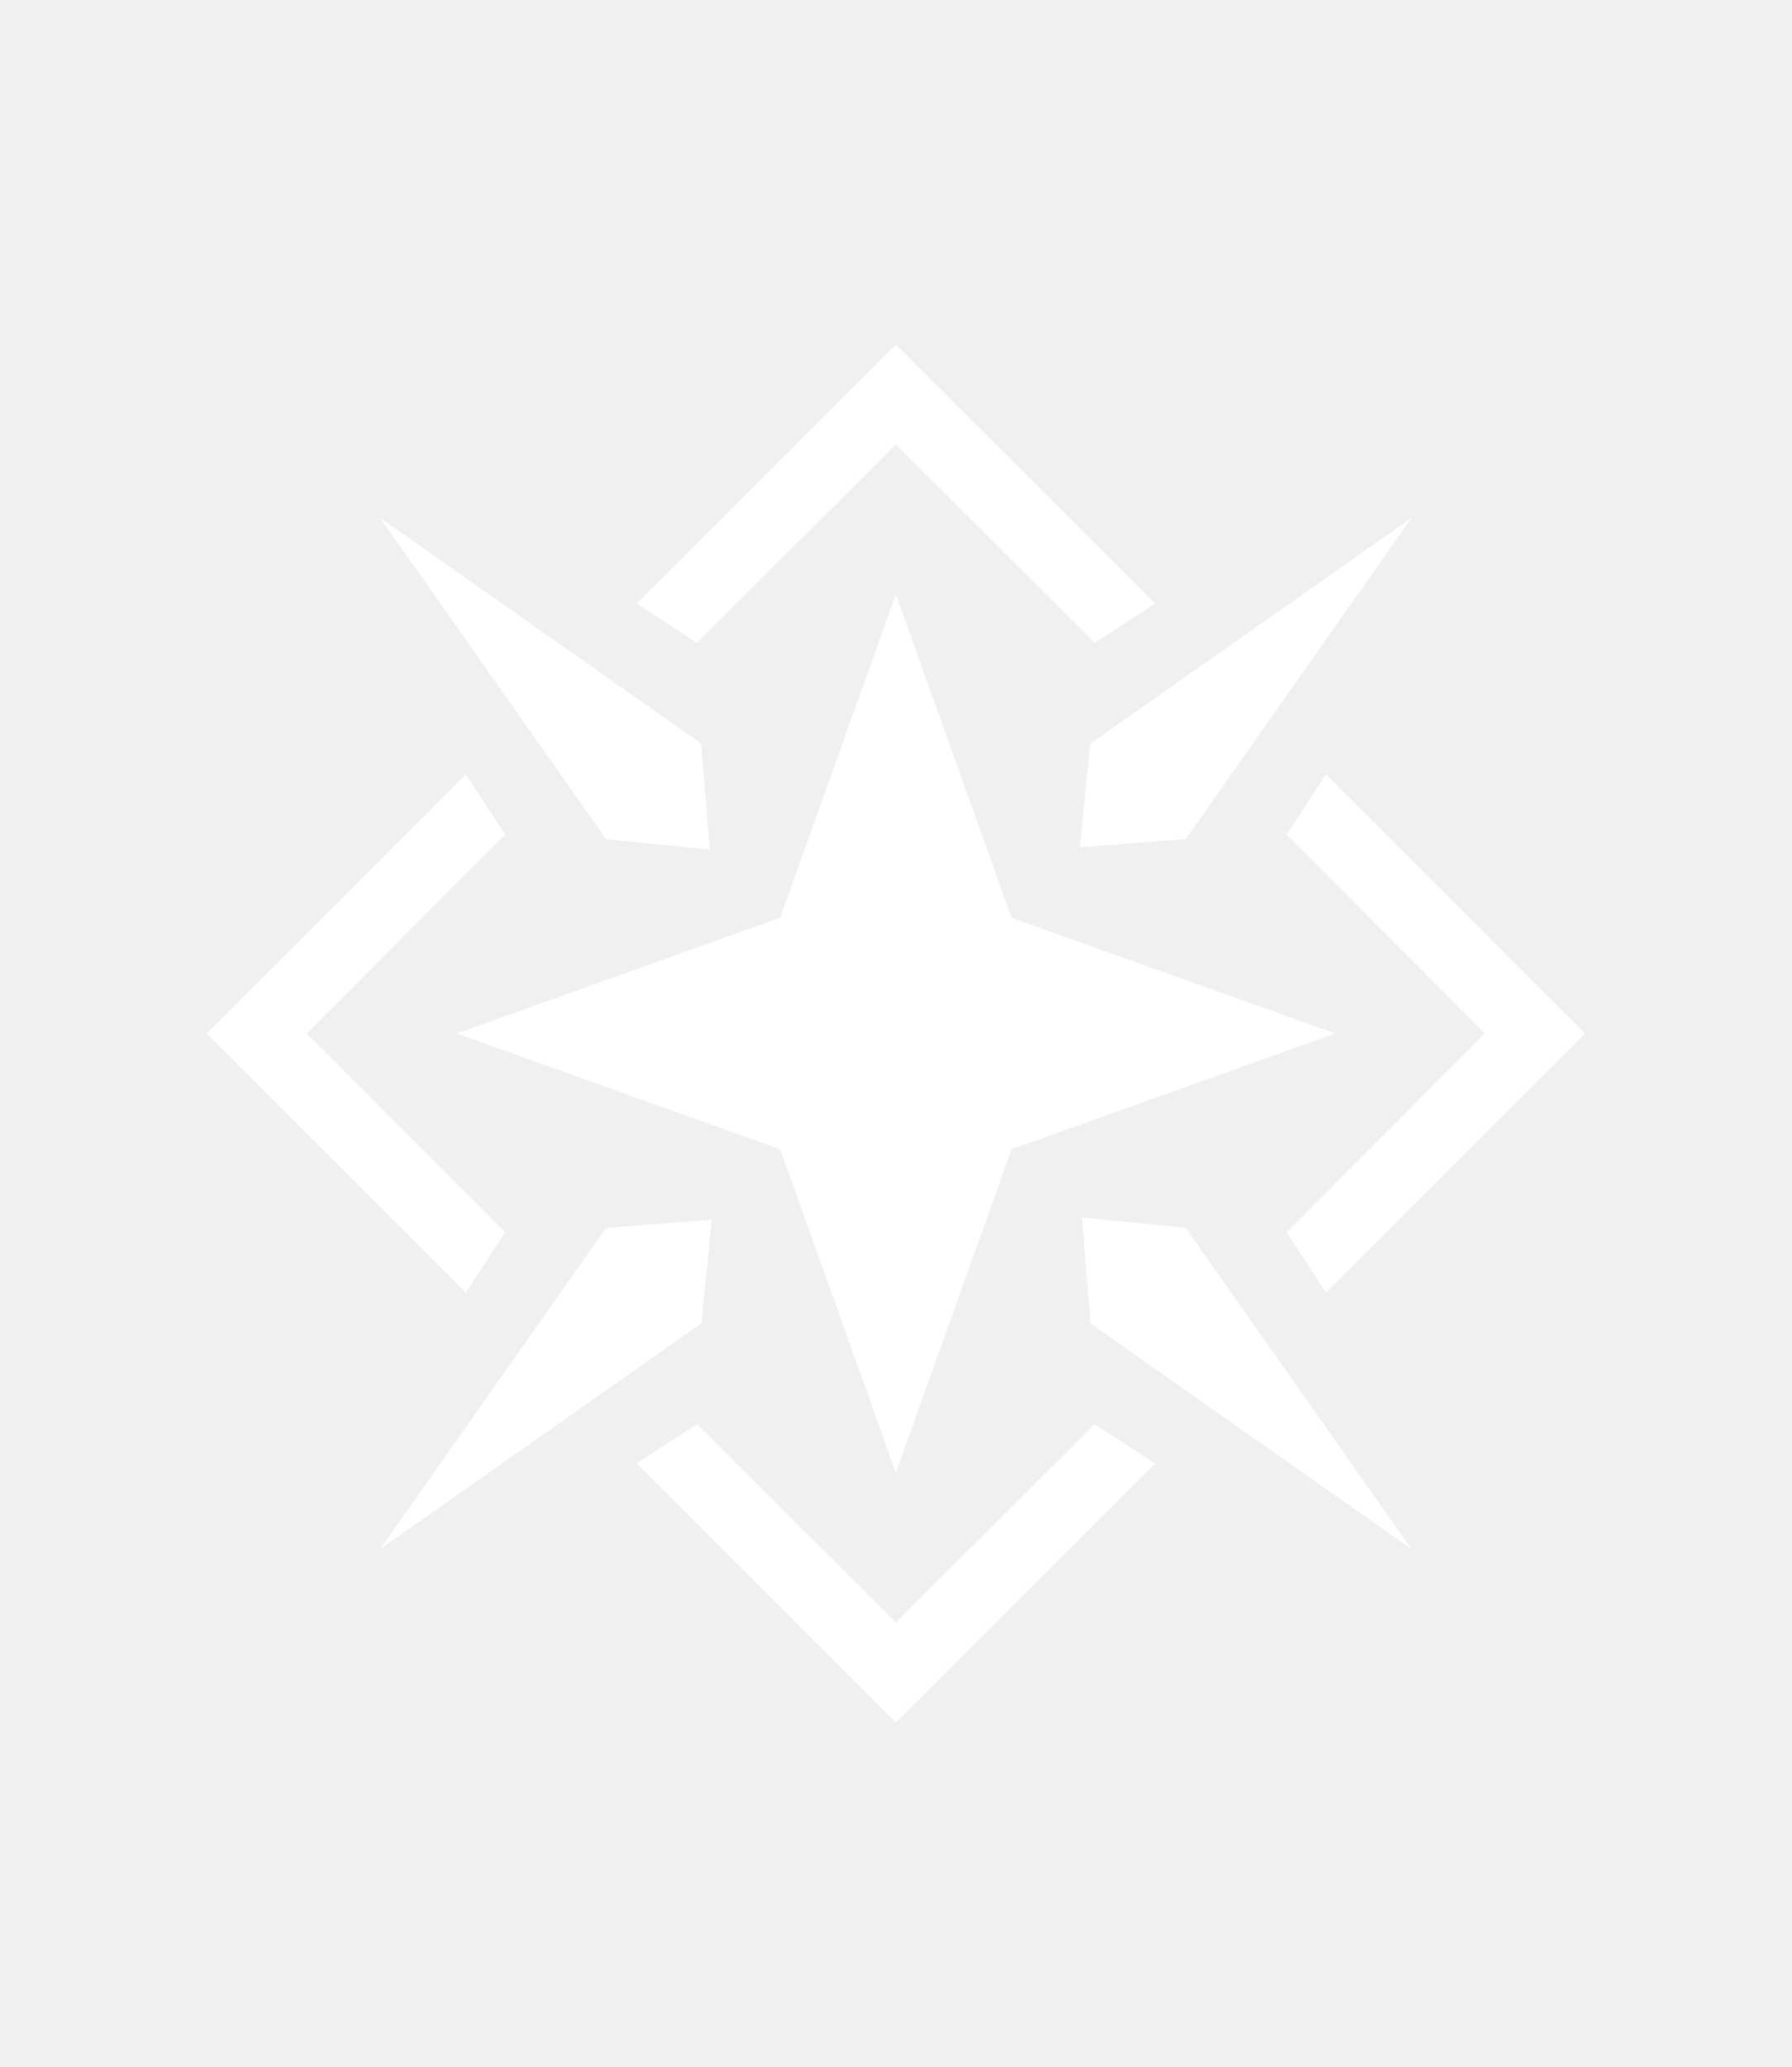
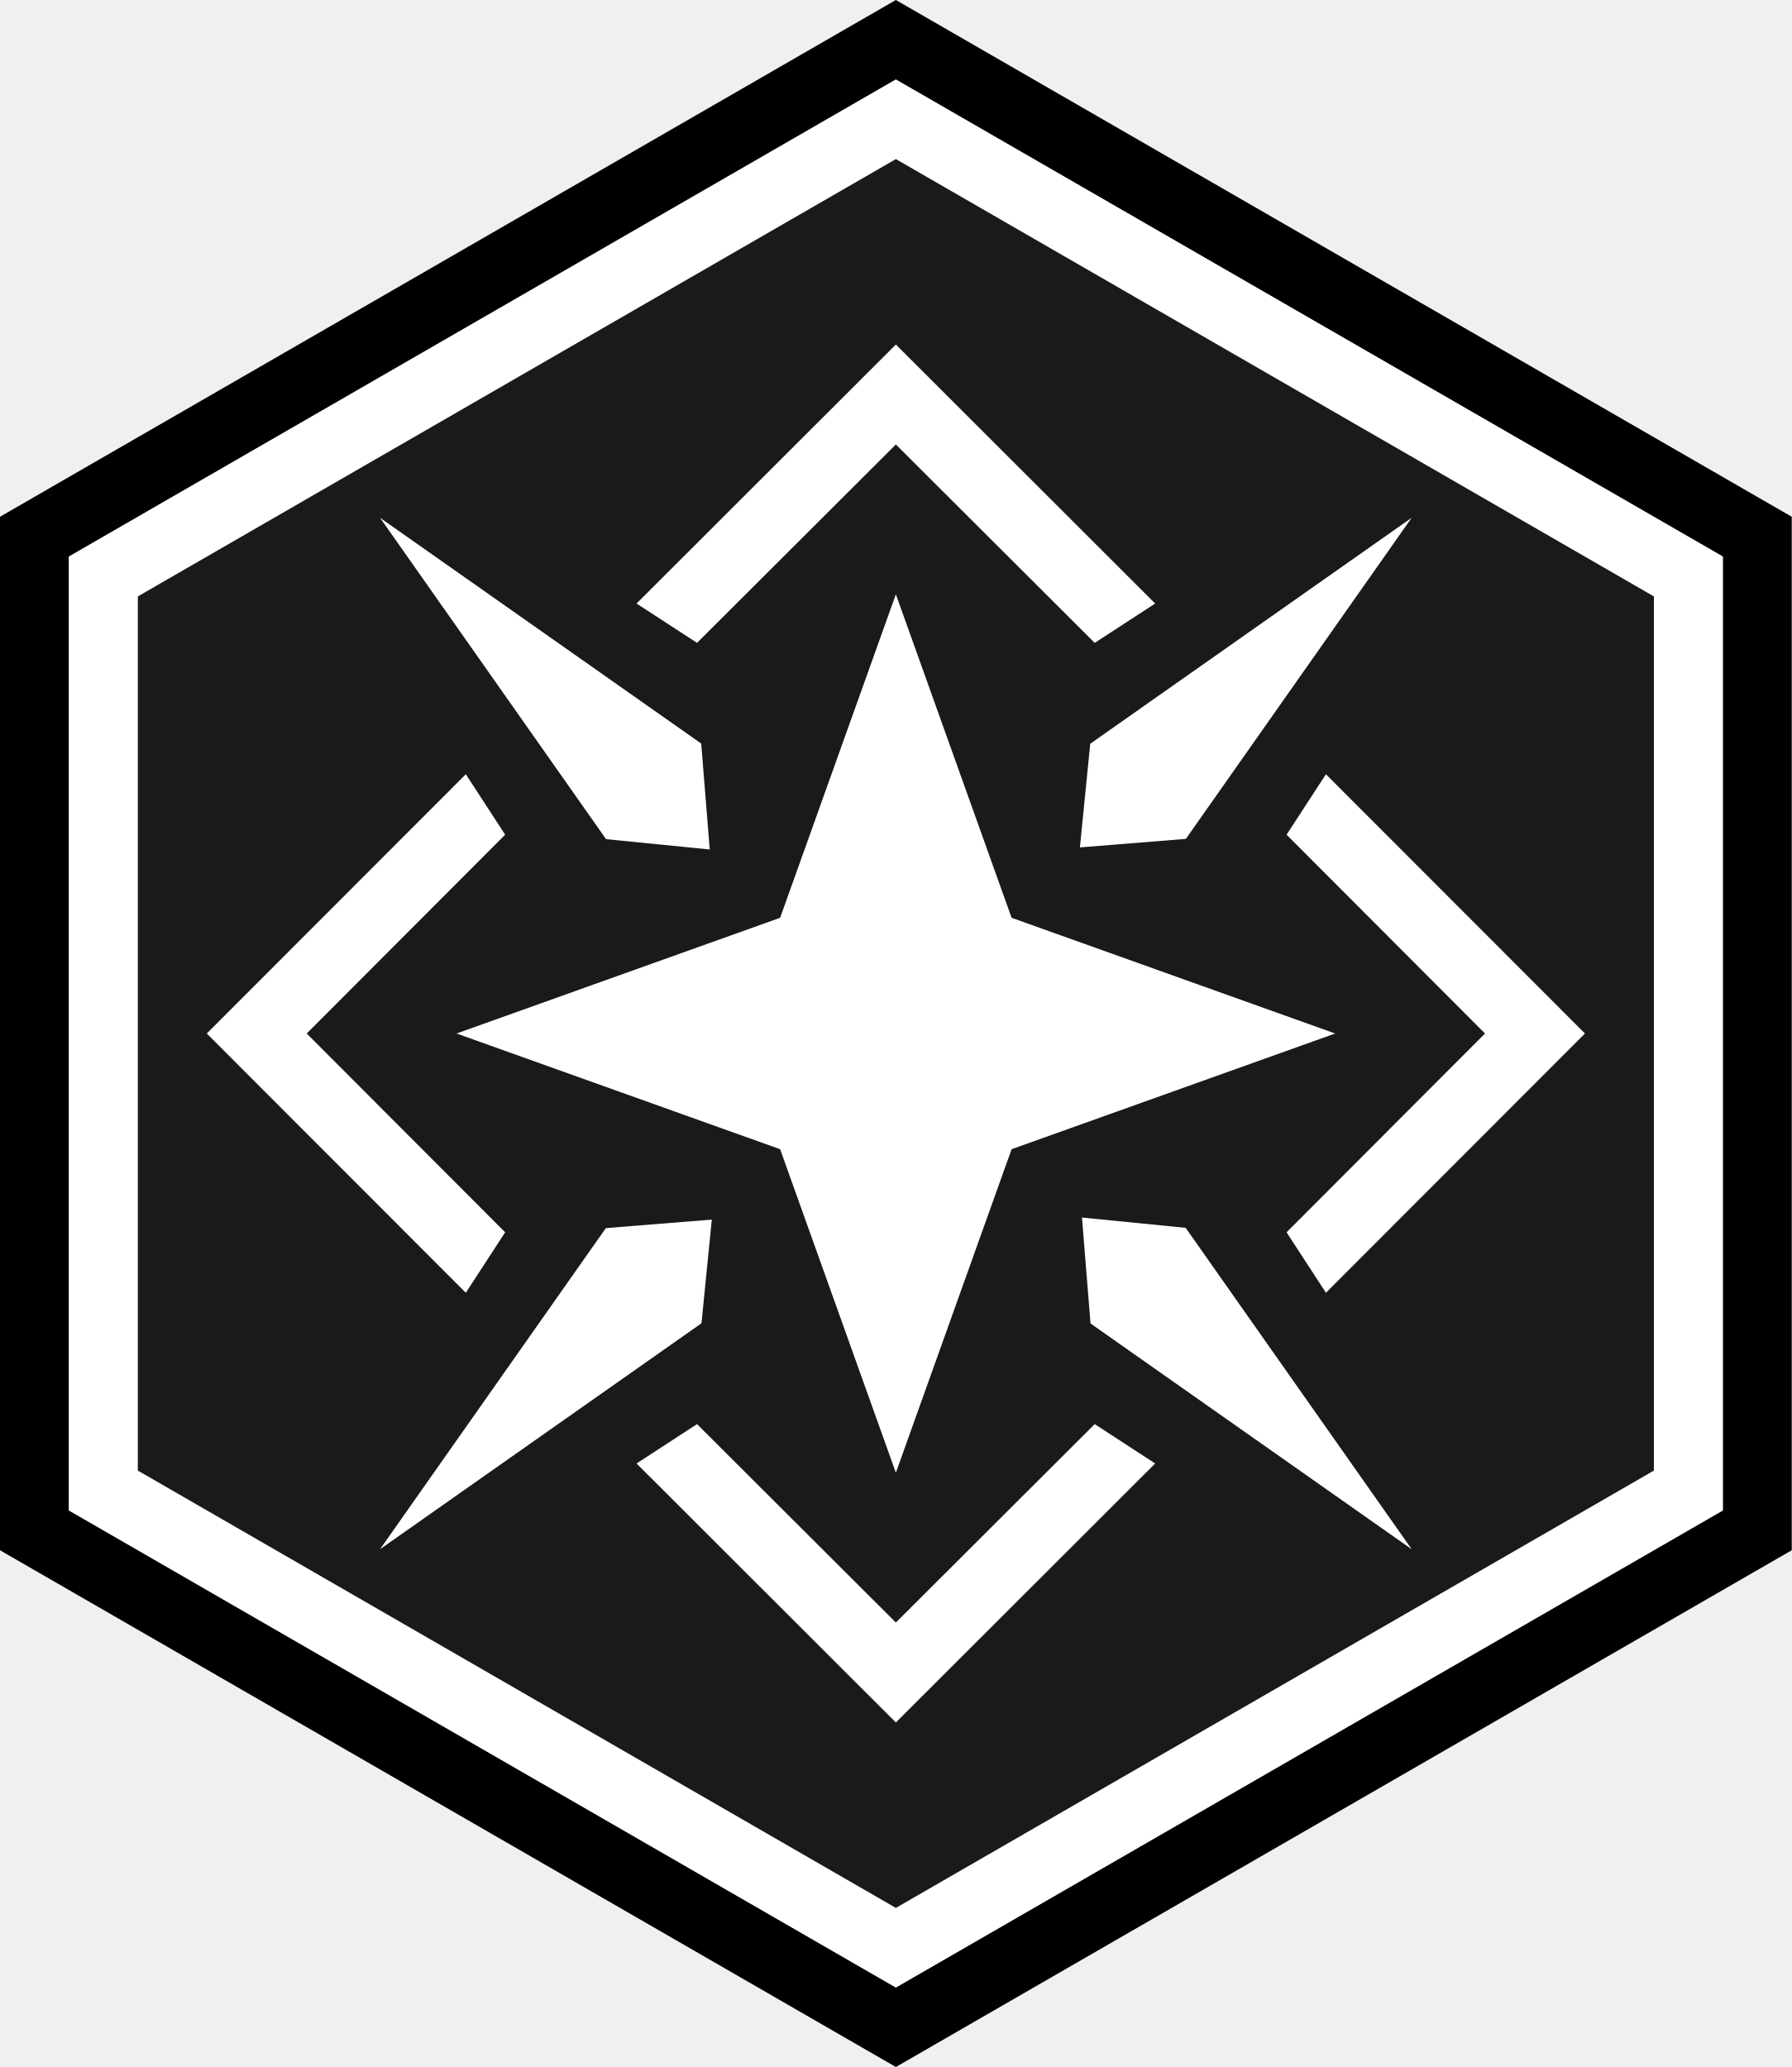
<svg xmlns="http://www.w3.org/2000/svg" viewBox="0 0 130 150" version="1.1" id="svg1" width="130" height="150" xml:space="preserve">
  <defs id="defs1" />
+   <polygon points="61.8,53.78 31,71.56 0.2,53.78 0.2,18.22 31,0.44 61.8,18.22 " fill="none" stroke="#ff3b57" stroke-width="1" id="hex-out" style="display:inline;mix-blend-mode:normal;fill:none;fill-opacity:1;stroke:#000000;stroke-width:2.465;stroke-dasharray:none;stroke-dashoffset:0;stroke-opacity:1" transform="matrix(2.029196,0,0,2.027961,2.09495,1.993413)" />
+   <path id="hex-in" style="display:inline;mix-blend-mode:normal;fill:#1a1a1a;stroke:#ffffff;stroke-width:5;stroke-dasharray:none;stroke-opacity:1" d="m 7.5,41.838 c 0,22.108 0,44.216 0,66.324 19.167,11.06 38.333,22.12 57.5,33.18 19.167,-11.06 38.333,-22.12 57.5,-33.18 0,-22.108 0,-44.216 0,-66.324 C 103.333,30.778 84.167,19.718 65,8.658 45.833,19.718 26.667,30.778 7.5,41.838 Z" />
  <path d="m 56.603,66.603 -23.477,8.397 23.477,8.397 8.397,23.477 8.397,-23.477 23.477,-8.397 -23.477,-8.397 -8.397,-23.477 z" fill="#ffffff" fill-rule="evenodd" id="path1-2-2-8" style="stroke-width:1" />
  <path d="m 43.973,60.897 -16.399,-23.322 23.303,16.384 0.618,7.687 z" fill="#ffffff" fill-rule="evenodd" id="path1-2-7-0-3-5" style="stroke-width:1" />
  <path d="m 15.002,75 18.795,18.814 2.855,-4.387 -14.398,-14.427 14.398,-14.427 -2.855,-4.387 -18.795,18.814" fill="#ffffff" fill-rule="evenodd" id="path1-2-7-5-0-2-7" style="stroke-width:1" />
  <path d="M 50.897,96.027 27.574,112.426 43.958,89.123 l 7.687,-0.618 z" fill="#ffffff" fill-rule="evenodd" id="path1-2-7-0-1" style="stroke-width:1" />
  <path d="m 65,124.998 18.814,-18.795 -4.387,-2.856 -14.427,14.398 -14.427,-14.398 -4.387,2.856 18.814,18.795" fill="#ffffff" fill-rule="evenodd" id="path1-2-7-5-0-8" style="stroke-width:1" />
  <path d="M 86.027,89.103 102.426,112.426 79.123,96.042 78.504,88.355 Z" fill="#ffffff" fill-rule="evenodd" id="path1-2-7-0-3" style="stroke-width:1" />
  <path d="m 114.998,75 -18.795,-18.814 -2.855,4.387 14.398,14.427 -14.398,14.427 2.855,4.387 18.795,-18.814" fill="#ffffff" fill-rule="evenodd" id="path1-2-7-5-0-2" style="stroke-width:1" />
  <path d="m 79.103,53.973 23.322,-16.399 -16.384,23.303 -7.687,0.618 z" fill="#ffffff" fill-rule="evenodd" id="path1-2-7-0" style="stroke-width:1" />
  <path d="m 65,25.002 -18.814,18.795 4.387,2.855 L 65,32.255 79.427,46.653 83.814,43.797 65,25.002" fill="#ffffff" fill-rule="evenodd" id="path1-2-7-5-0" style="stroke-width:1" />
</svg>
